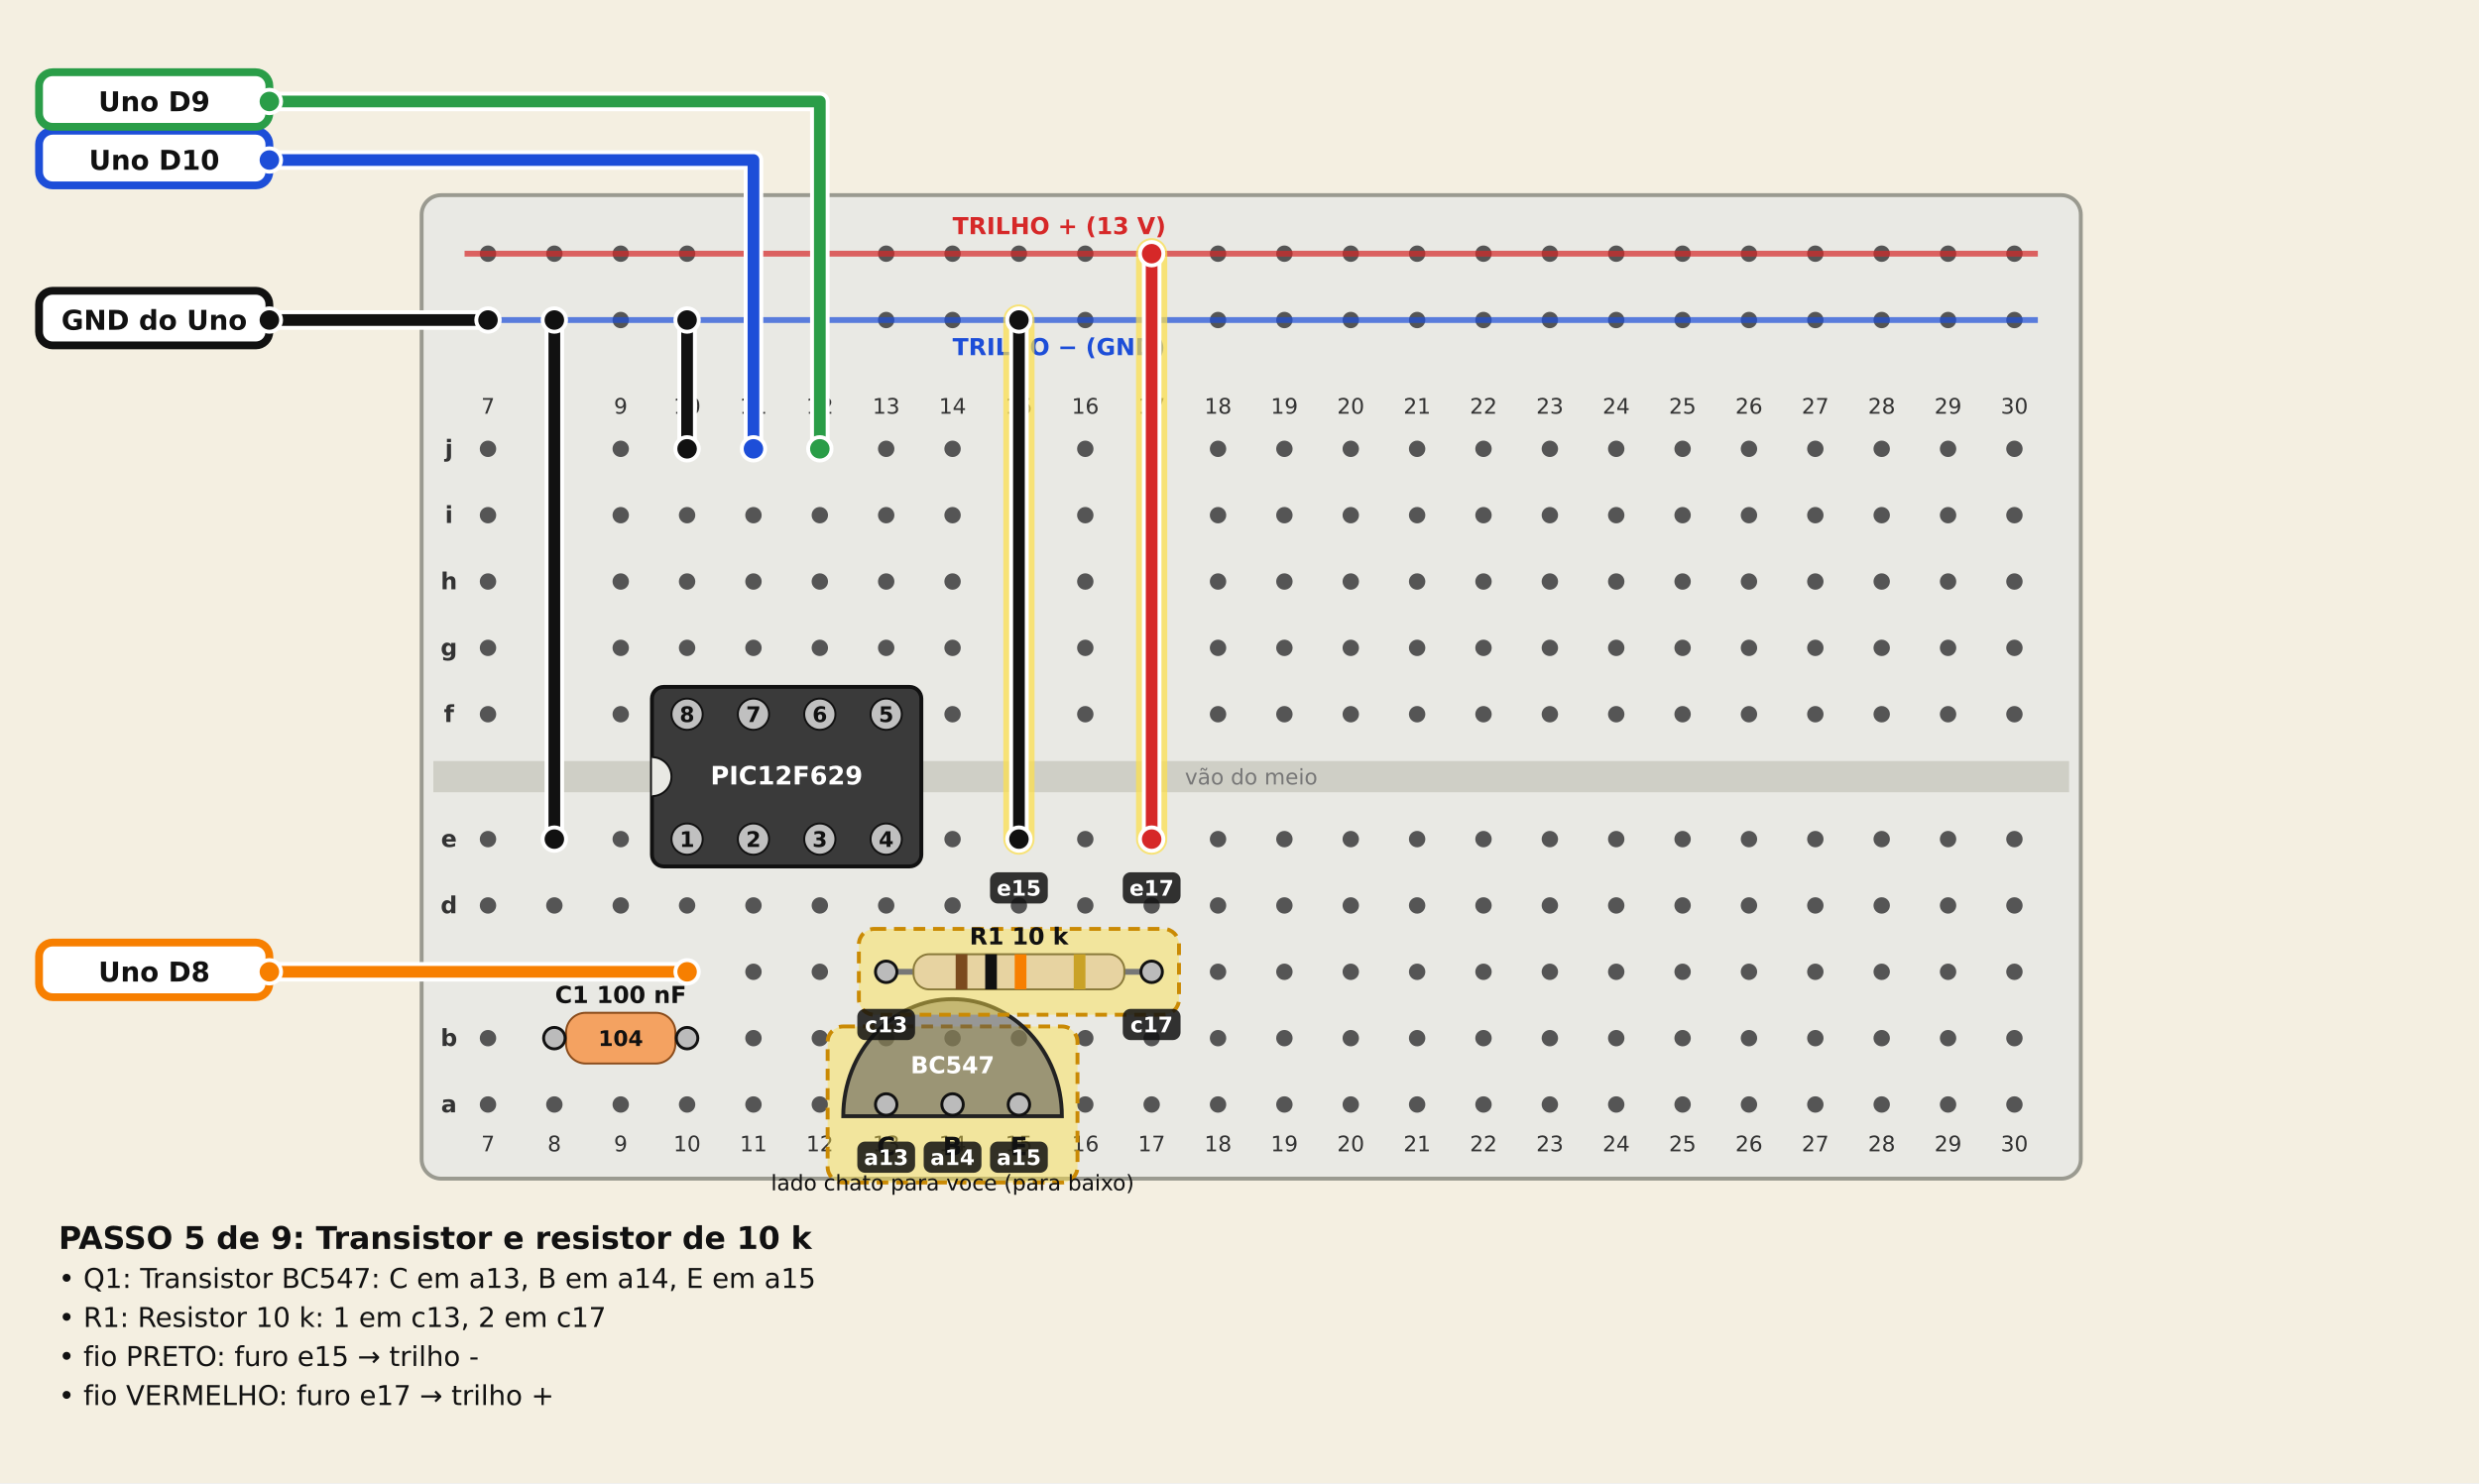
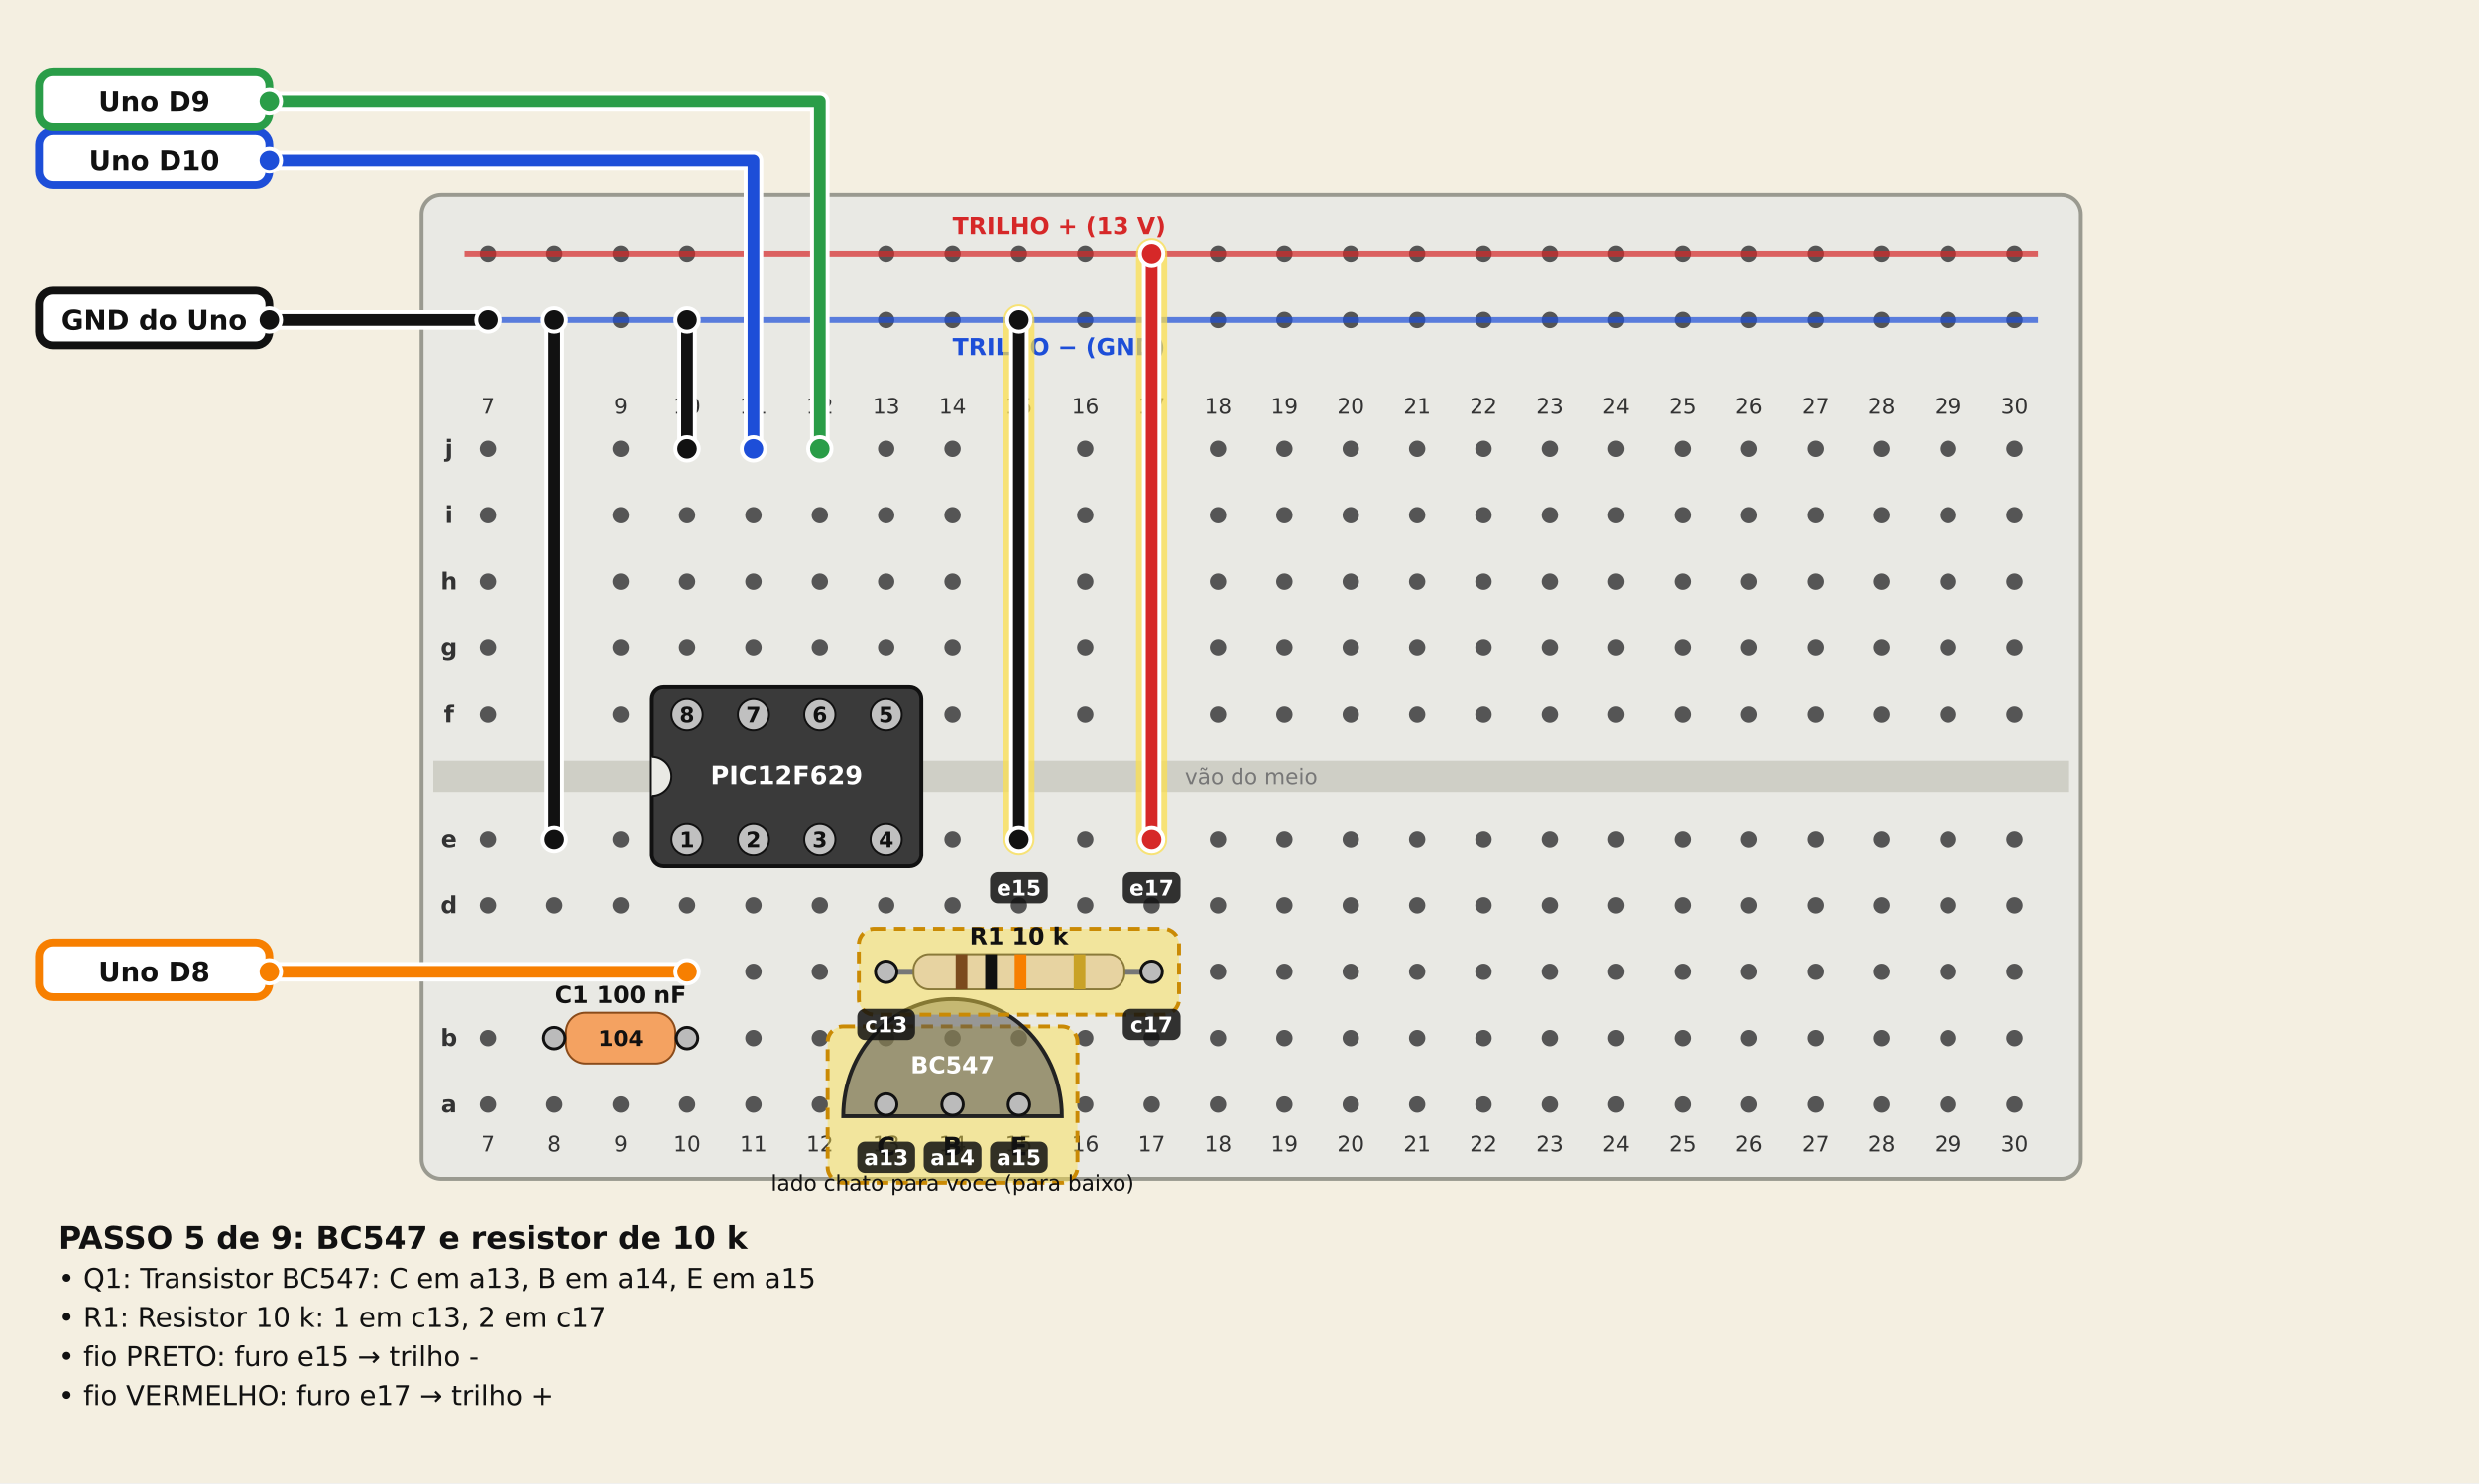
<svg xmlns="http://www.w3.org/2000/svg" width="1270" height="760" viewBox="0 0 1270 760" font-family="DejaVu Sans, sans-serif">
  <rect width="1270" height="760" fill="#f4efe1" />
  <rect x="216" y="100" width="850" height="504" rx="10" fill="#e9e9e4" stroke="#9a9a90" stroke-width="2" />
  <rect x="222" y="390.0" width="838" height="16" fill="#cfcfc6" />
  <circle cx="250" cy="230" r="4.2" fill="#555" />
  <circle cx="250" cy="264" r="4.2" fill="#555" />
  <circle cx="250" cy="298" r="4.2" fill="#555" />
  <circle cx="250" cy="332" r="4.2" fill="#555" />
  <circle cx="250" cy="366" r="4.2" fill="#555" />
  <circle cx="250" cy="430" r="4.2" fill="#555" />
  <circle cx="250" cy="464" r="4.2" fill="#555" />
  <circle cx="250" cy="498" r="4.2" fill="#555" />
  <circle cx="250" cy="532" r="4.2" fill="#555" />
  <circle cx="250" cy="566" r="4.2" fill="#555" />
  <circle cx="250" cy="130" r="4.2" fill="#555" />
  <circle cx="250" cy="164" r="4.2" fill="#555" />
  <text x="250" y="212" font-size="11" text-anchor="middle" fill="#333">7</text>
  <text x="250" y="590" font-size="11" text-anchor="middle" fill="#333">7</text>
  <circle cx="284" cy="230" r="4.2" fill="#555" />
  <circle cx="284" cy="264" r="4.2" fill="#555" />
  <circle cx="284" cy="298" r="4.2" fill="#555" />
  <circle cx="284" cy="332" r="4.2" fill="#555" />
  <circle cx="284" cy="366" r="4.2" fill="#555" />
  <circle cx="284" cy="430" r="4.2" fill="#555" />
  <circle cx="284" cy="464" r="4.2" fill="#555" />
  <circle cx="284" cy="498" r="4.2" fill="#555" />
  <circle cx="284" cy="532" r="4.2" fill="#555" />
  <circle cx="284" cy="566" r="4.2" fill="#555" />
  <circle cx="284" cy="130" r="4.2" fill="#555" />
  <circle cx="284" cy="164" r="4.2" fill="#555" />
  <text x="284" y="212" font-size="11" text-anchor="middle" fill="#333">8</text>
  <text x="284" y="590" font-size="11" text-anchor="middle" fill="#333">8</text>
  <circle cx="318" cy="230" r="4.2" fill="#555" />
  <circle cx="318" cy="264" r="4.2" fill="#555" />
  <circle cx="318" cy="298" r="4.2" fill="#555" />
  <circle cx="318" cy="332" r="4.2" fill="#555" />
  <circle cx="318" cy="366" r="4.2" fill="#555" />
  <circle cx="318" cy="430" r="4.2" fill="#555" />
  <circle cx="318" cy="464" r="4.2" fill="#555" />
  <circle cx="318" cy="498" r="4.2" fill="#555" />
  <circle cx="318" cy="532" r="4.2" fill="#555" />
  <circle cx="318" cy="566" r="4.2" fill="#555" />
  <circle cx="318" cy="130" r="4.2" fill="#555" />
  <circle cx="318" cy="164" r="4.2" fill="#555" />
  <text x="318" y="212" font-size="11" text-anchor="middle" fill="#333">9</text>
  <text x="318" y="590" font-size="11" text-anchor="middle" fill="#333">9</text>
  <circle cx="352" cy="230" r="4.2" fill="#555" />
  <circle cx="352" cy="264" r="4.2" fill="#555" />
  <circle cx="352" cy="298" r="4.2" fill="#555" />
  <circle cx="352" cy="332" r="4.2" fill="#555" />
  <circle cx="352" cy="366" r="4.2" fill="#555" />
  <circle cx="352" cy="430" r="4.2" fill="#555" />
  <circle cx="352" cy="464" r="4.2" fill="#555" />
  <circle cx="352" cy="498" r="4.2" fill="#555" />
  <circle cx="352" cy="532" r="4.2" fill="#555" />
  <circle cx="352" cy="566" r="4.2" fill="#555" />
  <circle cx="352" cy="130" r="4.2" fill="#555" />
  <circle cx="352" cy="164" r="4.2" fill="#555" />
  <text x="352" y="212" font-size="11" text-anchor="middle" fill="#333">10</text>
  <text x="352" y="590" font-size="11" text-anchor="middle" fill="#333">10</text>
  <circle cx="386" cy="230" r="4.2" fill="#555" />
  <circle cx="386" cy="264" r="4.2" fill="#555" />
  <circle cx="386" cy="298" r="4.2" fill="#555" />
  <circle cx="386" cy="332" r="4.2" fill="#555" />
  <circle cx="386" cy="366" r="4.2" fill="#555" />
  <circle cx="386" cy="430" r="4.2" fill="#555" />
  <circle cx="386" cy="464" r="4.2" fill="#555" />
  <circle cx="386" cy="498" r="4.2" fill="#555" />
  <circle cx="386" cy="532" r="4.2" fill="#555" />
  <circle cx="386" cy="566" r="4.2" fill="#555" />
  <circle cx="386" cy="130" r="4.2" fill="#555" />
  <circle cx="386" cy="164" r="4.2" fill="#555" />
  <text x="386" y="212" font-size="11" text-anchor="middle" fill="#333">11</text>
  <text x="386" y="590" font-size="11" text-anchor="middle" fill="#333">11</text>
  <circle cx="420" cy="230" r="4.2" fill="#555" />
  <circle cx="420" cy="264" r="4.2" fill="#555" />
  <circle cx="420" cy="298" r="4.2" fill="#555" />
  <circle cx="420" cy="332" r="4.2" fill="#555" />
  <circle cx="420" cy="366" r="4.2" fill="#555" />
  <circle cx="420" cy="430" r="4.2" fill="#555" />
  <circle cx="420" cy="464" r="4.2" fill="#555" />
  <circle cx="420" cy="498" r="4.2" fill="#555" />
  <circle cx="420" cy="532" r="4.2" fill="#555" />
  <circle cx="420" cy="566" r="4.2" fill="#555" />
  <circle cx="420" cy="130" r="4.2" fill="#555" />
  <circle cx="420" cy="164" r="4.2" fill="#555" />
  <text x="420" y="212" font-size="11" text-anchor="middle" fill="#333">12</text>
  <text x="420" y="590" font-size="11" text-anchor="middle" fill="#333">12</text>
  <circle cx="454" cy="230" r="4.2" fill="#555" />
  <circle cx="454" cy="264" r="4.2" fill="#555" />
  <circle cx="454" cy="298" r="4.2" fill="#555" />
  <circle cx="454" cy="332" r="4.2" fill="#555" />
  <circle cx="454" cy="366" r="4.2" fill="#555" />
  <circle cx="454" cy="430" r="4.2" fill="#555" />
  <circle cx="454" cy="464" r="4.2" fill="#555" />
  <circle cx="454" cy="498" r="4.2" fill="#555" />
  <circle cx="454" cy="532" r="4.2" fill="#555" />
  <circle cx="454" cy="566" r="4.2" fill="#555" />
  <circle cx="454" cy="130" r="4.2" fill="#555" />
  <circle cx="454" cy="164" r="4.2" fill="#555" />
  <text x="454" y="212" font-size="11" text-anchor="middle" fill="#333">13</text>
  <text x="454" y="590" font-size="11" text-anchor="middle" fill="#333">13</text>
  <circle cx="488" cy="230" r="4.2" fill="#555" />
  <circle cx="488" cy="264" r="4.2" fill="#555" />
  <circle cx="488" cy="298" r="4.2" fill="#555" />
  <circle cx="488" cy="332" r="4.2" fill="#555" />
  <circle cx="488" cy="366" r="4.2" fill="#555" />
  <circle cx="488" cy="430" r="4.2" fill="#555" />
  <circle cx="488" cy="464" r="4.2" fill="#555" />
  <circle cx="488" cy="498" r="4.2" fill="#555" />
  <circle cx="488" cy="532" r="4.2" fill="#555" />
  <circle cx="488" cy="566" r="4.2" fill="#555" />
  <circle cx="488" cy="130" r="4.2" fill="#555" />
  <circle cx="488" cy="164" r="4.2" fill="#555" />
  <text x="488" y="212" font-size="11" text-anchor="middle" fill="#333">14</text>
  <text x="488" y="590" font-size="11" text-anchor="middle" fill="#333">14</text>
  <circle cx="522" cy="230" r="4.2" fill="#555" />
  <circle cx="522" cy="264" r="4.2" fill="#555" />
  <circle cx="522" cy="298" r="4.2" fill="#555" />
  <circle cx="522" cy="332" r="4.2" fill="#555" />
  <circle cx="522" cy="366" r="4.2" fill="#555" />
  <circle cx="522" cy="430" r="4.2" fill="#555" />
  <circle cx="522" cy="464" r="4.2" fill="#555" />
  <circle cx="522" cy="498" r="4.2" fill="#555" />
  <circle cx="522" cy="532" r="4.2" fill="#555" />
  <circle cx="522" cy="566" r="4.2" fill="#555" />
  <circle cx="522" cy="130" r="4.2" fill="#555" />
  <circle cx="522" cy="164" r="4.2" fill="#555" />
  <text x="522" y="212" font-size="11" text-anchor="middle" fill="#333">15</text>
  <text x="522" y="590" font-size="11" text-anchor="middle" fill="#333">15</text>
  <circle cx="556" cy="230" r="4.2" fill="#555" />
  <circle cx="556" cy="264" r="4.2" fill="#555" />
  <circle cx="556" cy="298" r="4.2" fill="#555" />
  <circle cx="556" cy="332" r="4.2" fill="#555" />
  <circle cx="556" cy="366" r="4.2" fill="#555" />
  <circle cx="556" cy="430" r="4.2" fill="#555" />
  <circle cx="556" cy="464" r="4.2" fill="#555" />
  <circle cx="556" cy="498" r="4.2" fill="#555" />
  <circle cx="556" cy="532" r="4.2" fill="#555" />
  <circle cx="556" cy="566" r="4.2" fill="#555" />
  <circle cx="556" cy="130" r="4.2" fill="#555" />
  <circle cx="556" cy="164" r="4.2" fill="#555" />
  <text x="556" y="212" font-size="11" text-anchor="middle" fill="#333">16</text>
  <text x="556" y="590" font-size="11" text-anchor="middle" fill="#333">16</text>
  <circle cx="590" cy="230" r="4.2" fill="#555" />
  <circle cx="590" cy="264" r="4.2" fill="#555" />
  <circle cx="590" cy="298" r="4.2" fill="#555" />
  <circle cx="590" cy="332" r="4.2" fill="#555" />
  <circle cx="590" cy="366" r="4.2" fill="#555" />
  <circle cx="590" cy="430" r="4.2" fill="#555" />
  <circle cx="590" cy="464" r="4.2" fill="#555" />
  <circle cx="590" cy="498" r="4.2" fill="#555" />
  <circle cx="590" cy="532" r="4.2" fill="#555" />
  <circle cx="590" cy="566" r="4.2" fill="#555" />
  <circle cx="590" cy="130" r="4.2" fill="#555" />
  <circle cx="590" cy="164" r="4.2" fill="#555" />
  <text x="590" y="212" font-size="11" text-anchor="middle" fill="#333">17</text>
  <text x="590" y="590" font-size="11" text-anchor="middle" fill="#333">17</text>
  <circle cx="624" cy="230" r="4.2" fill="#555" />
  <circle cx="624" cy="264" r="4.2" fill="#555" />
  <circle cx="624" cy="298" r="4.2" fill="#555" />
  <circle cx="624" cy="332" r="4.2" fill="#555" />
  <circle cx="624" cy="366" r="4.2" fill="#555" />
  <circle cx="624" cy="430" r="4.2" fill="#555" />
  <circle cx="624" cy="464" r="4.2" fill="#555" />
  <circle cx="624" cy="498" r="4.2" fill="#555" />
  <circle cx="624" cy="532" r="4.2" fill="#555" />
  <circle cx="624" cy="566" r="4.2" fill="#555" />
  <circle cx="624" cy="130" r="4.2" fill="#555" />
  <circle cx="624" cy="164" r="4.2" fill="#555" />
  <text x="624" y="212" font-size="11" text-anchor="middle" fill="#333">18</text>
  <text x="624" y="590" font-size="11" text-anchor="middle" fill="#333">18</text>
  <circle cx="658" cy="230" r="4.2" fill="#555" />
  <circle cx="658" cy="264" r="4.2" fill="#555" />
  <circle cx="658" cy="298" r="4.2" fill="#555" />
  <circle cx="658" cy="332" r="4.2" fill="#555" />
  <circle cx="658" cy="366" r="4.2" fill="#555" />
  <circle cx="658" cy="430" r="4.2" fill="#555" />
  <circle cx="658" cy="464" r="4.2" fill="#555" />
  <circle cx="658" cy="498" r="4.2" fill="#555" />
  <circle cx="658" cy="532" r="4.2" fill="#555" />
  <circle cx="658" cy="566" r="4.2" fill="#555" />
  <circle cx="658" cy="130" r="4.2" fill="#555" />
  <circle cx="658" cy="164" r="4.2" fill="#555" />
  <text x="658" y="212" font-size="11" text-anchor="middle" fill="#333">19</text>
  <text x="658" y="590" font-size="11" text-anchor="middle" fill="#333">19</text>
  <circle cx="692" cy="230" r="4.2" fill="#555" />
  <circle cx="692" cy="264" r="4.2" fill="#555" />
  <circle cx="692" cy="298" r="4.2" fill="#555" />
  <circle cx="692" cy="332" r="4.2" fill="#555" />
  <circle cx="692" cy="366" r="4.2" fill="#555" />
  <circle cx="692" cy="430" r="4.2" fill="#555" />
  <circle cx="692" cy="464" r="4.2" fill="#555" />
  <circle cx="692" cy="498" r="4.2" fill="#555" />
  <circle cx="692" cy="532" r="4.2" fill="#555" />
  <circle cx="692" cy="566" r="4.2" fill="#555" />
  <circle cx="692" cy="130" r="4.2" fill="#555" />
  <circle cx="692" cy="164" r="4.2" fill="#555" />
  <text x="692" y="212" font-size="11" text-anchor="middle" fill="#333">20</text>
  <text x="692" y="590" font-size="11" text-anchor="middle" fill="#333">20</text>
  <circle cx="726" cy="230" r="4.2" fill="#555" />
  <circle cx="726" cy="264" r="4.2" fill="#555" />
  <circle cx="726" cy="298" r="4.2" fill="#555" />
  <circle cx="726" cy="332" r="4.2" fill="#555" />
  <circle cx="726" cy="366" r="4.2" fill="#555" />
  <circle cx="726" cy="430" r="4.2" fill="#555" />
  <circle cx="726" cy="464" r="4.2" fill="#555" />
  <circle cx="726" cy="498" r="4.2" fill="#555" />
  <circle cx="726" cy="532" r="4.2" fill="#555" />
  <circle cx="726" cy="566" r="4.2" fill="#555" />
  <circle cx="726" cy="130" r="4.2" fill="#555" />
  <circle cx="726" cy="164" r="4.2" fill="#555" />
  <text x="726" y="212" font-size="11" text-anchor="middle" fill="#333">21</text>
  <text x="726" y="590" font-size="11" text-anchor="middle" fill="#333">21</text>
  <circle cx="760" cy="230" r="4.2" fill="#555" />
  <circle cx="760" cy="264" r="4.2" fill="#555" />
  <circle cx="760" cy="298" r="4.2" fill="#555" />
  <circle cx="760" cy="332" r="4.2" fill="#555" />
  <circle cx="760" cy="366" r="4.2" fill="#555" />
  <circle cx="760" cy="430" r="4.2" fill="#555" />
  <circle cx="760" cy="464" r="4.2" fill="#555" />
  <circle cx="760" cy="498" r="4.2" fill="#555" />
  <circle cx="760" cy="532" r="4.2" fill="#555" />
  <circle cx="760" cy="566" r="4.2" fill="#555" />
  <circle cx="760" cy="130" r="4.2" fill="#555" />
  <circle cx="760" cy="164" r="4.2" fill="#555" />
  <text x="760" y="212" font-size="11" text-anchor="middle" fill="#333">22</text>
  <text x="760" y="590" font-size="11" text-anchor="middle" fill="#333">22</text>
  <circle cx="794" cy="230" r="4.2" fill="#555" />
  <circle cx="794" cy="264" r="4.2" fill="#555" />
  <circle cx="794" cy="298" r="4.2" fill="#555" />
  <circle cx="794" cy="332" r="4.2" fill="#555" />
  <circle cx="794" cy="366" r="4.2" fill="#555" />
  <circle cx="794" cy="430" r="4.2" fill="#555" />
  <circle cx="794" cy="464" r="4.2" fill="#555" />
  <circle cx="794" cy="498" r="4.2" fill="#555" />
  <circle cx="794" cy="532" r="4.2" fill="#555" />
  <circle cx="794" cy="566" r="4.2" fill="#555" />
  <circle cx="794" cy="130" r="4.2" fill="#555" />
  <circle cx="794" cy="164" r="4.2" fill="#555" />
  <text x="794" y="212" font-size="11" text-anchor="middle" fill="#333">23</text>
  <text x="794" y="590" font-size="11" text-anchor="middle" fill="#333">23</text>
  <circle cx="828" cy="230" r="4.2" fill="#555" />
  <circle cx="828" cy="264" r="4.2" fill="#555" />
  <circle cx="828" cy="298" r="4.2" fill="#555" />
  <circle cx="828" cy="332" r="4.2" fill="#555" />
  <circle cx="828" cy="366" r="4.2" fill="#555" />
  <circle cx="828" cy="430" r="4.2" fill="#555" />
  <circle cx="828" cy="464" r="4.2" fill="#555" />
  <circle cx="828" cy="498" r="4.2" fill="#555" />
  <circle cx="828" cy="532" r="4.2" fill="#555" />
  <circle cx="828" cy="566" r="4.2" fill="#555" />
  <circle cx="828" cy="130" r="4.2" fill="#555" />
  <circle cx="828" cy="164" r="4.2" fill="#555" />
  <text x="828" y="212" font-size="11" text-anchor="middle" fill="#333">24</text>
  <text x="828" y="590" font-size="11" text-anchor="middle" fill="#333">24</text>
  <circle cx="862" cy="230" r="4.2" fill="#555" />
  <circle cx="862" cy="264" r="4.2" fill="#555" />
  <circle cx="862" cy="298" r="4.2" fill="#555" />
  <circle cx="862" cy="332" r="4.2" fill="#555" />
  <circle cx="862" cy="366" r="4.2" fill="#555" />
  <circle cx="862" cy="430" r="4.2" fill="#555" />
  <circle cx="862" cy="464" r="4.2" fill="#555" />
  <circle cx="862" cy="498" r="4.2" fill="#555" />
  <circle cx="862" cy="532" r="4.2" fill="#555" />
  <circle cx="862" cy="566" r="4.2" fill="#555" />
  <circle cx="862" cy="130" r="4.2" fill="#555" />
  <circle cx="862" cy="164" r="4.2" fill="#555" />
  <text x="862" y="212" font-size="11" text-anchor="middle" fill="#333">25</text>
  <text x="862" y="590" font-size="11" text-anchor="middle" fill="#333">25</text>
  <circle cx="896" cy="230" r="4.2" fill="#555" />
  <circle cx="896" cy="264" r="4.2" fill="#555" />
  <circle cx="896" cy="298" r="4.2" fill="#555" />
  <circle cx="896" cy="332" r="4.2" fill="#555" />
  <circle cx="896" cy="366" r="4.2" fill="#555" />
  <circle cx="896" cy="430" r="4.2" fill="#555" />
  <circle cx="896" cy="464" r="4.2" fill="#555" />
  <circle cx="896" cy="498" r="4.2" fill="#555" />
  <circle cx="896" cy="532" r="4.2" fill="#555" />
  <circle cx="896" cy="566" r="4.2" fill="#555" />
  <circle cx="896" cy="130" r="4.2" fill="#555" />
  <circle cx="896" cy="164" r="4.2" fill="#555" />
  <text x="896" y="212" font-size="11" text-anchor="middle" fill="#333">26</text>
  <text x="896" y="590" font-size="11" text-anchor="middle" fill="#333">26</text>
  <circle cx="930" cy="230" r="4.2" fill="#555" />
  <circle cx="930" cy="264" r="4.2" fill="#555" />
  <circle cx="930" cy="298" r="4.2" fill="#555" />
  <circle cx="930" cy="332" r="4.2" fill="#555" />
  <circle cx="930" cy="366" r="4.2" fill="#555" />
  <circle cx="930" cy="430" r="4.2" fill="#555" />
  <circle cx="930" cy="464" r="4.2" fill="#555" />
  <circle cx="930" cy="498" r="4.2" fill="#555" />
  <circle cx="930" cy="532" r="4.2" fill="#555" />
  <circle cx="930" cy="566" r="4.2" fill="#555" />
  <circle cx="930" cy="130" r="4.2" fill="#555" />
  <circle cx="930" cy="164" r="4.2" fill="#555" />
  <text x="930" y="212" font-size="11" text-anchor="middle" fill="#333">27</text>
  <text x="930" y="590" font-size="11" text-anchor="middle" fill="#333">27</text>
  <circle cx="964" cy="230" r="4.2" fill="#555" />
  <circle cx="964" cy="264" r="4.2" fill="#555" />
  <circle cx="964" cy="298" r="4.2" fill="#555" />
  <circle cx="964" cy="332" r="4.2" fill="#555" />
  <circle cx="964" cy="366" r="4.2" fill="#555" />
  <circle cx="964" cy="430" r="4.2" fill="#555" />
  <circle cx="964" cy="464" r="4.2" fill="#555" />
  <circle cx="964" cy="498" r="4.2" fill="#555" />
  <circle cx="964" cy="532" r="4.2" fill="#555" />
  <circle cx="964" cy="566" r="4.2" fill="#555" />
  <circle cx="964" cy="130" r="4.2" fill="#555" />
  <circle cx="964" cy="164" r="4.2" fill="#555" />
  <text x="964" y="212" font-size="11" text-anchor="middle" fill="#333">28</text>
  <text x="964" y="590" font-size="11" text-anchor="middle" fill="#333">28</text>
  <circle cx="998" cy="230" r="4.2" fill="#555" />
  <circle cx="998" cy="264" r="4.2" fill="#555" />
  <circle cx="998" cy="298" r="4.2" fill="#555" />
  <circle cx="998" cy="332" r="4.2" fill="#555" />
  <circle cx="998" cy="366" r="4.2" fill="#555" />
  <circle cx="998" cy="430" r="4.2" fill="#555" />
  <circle cx="998" cy="464" r="4.2" fill="#555" />
  <circle cx="998" cy="498" r="4.2" fill="#555" />
  <circle cx="998" cy="532" r="4.2" fill="#555" />
  <circle cx="998" cy="566" r="4.2" fill="#555" />
  <circle cx="998" cy="130" r="4.2" fill="#555" />
  <circle cx="998" cy="164" r="4.2" fill="#555" />
  <text x="998" y="212" font-size="11" text-anchor="middle" fill="#333">29</text>
  <text x="998" y="590" font-size="11" text-anchor="middle" fill="#333">29</text>
  <circle cx="1032" cy="230" r="4.2" fill="#555" />
  <circle cx="1032" cy="264" r="4.2" fill="#555" />
  <circle cx="1032" cy="298" r="4.2" fill="#555" />
  <circle cx="1032" cy="332" r="4.2" fill="#555" />
  <circle cx="1032" cy="366" r="4.2" fill="#555" />
  <circle cx="1032" cy="430" r="4.2" fill="#555" />
  <circle cx="1032" cy="464" r="4.2" fill="#555" />
  <circle cx="1032" cy="498" r="4.2" fill="#555" />
  <circle cx="1032" cy="532" r="4.2" fill="#555" />
  <circle cx="1032" cy="566" r="4.2" fill="#555" />
  <circle cx="1032" cy="130" r="4.2" fill="#555" />
  <circle cx="1032" cy="164" r="4.2" fill="#555" />
  <text x="1032" y="212" font-size="11" text-anchor="middle" fill="#333">30</text>
  <text x="1032" y="590" font-size="11" text-anchor="middle" fill="#333">30</text>
  <text x="230" y="234" font-size="12" font-weight="bold" text-anchor="middle" fill="#333">j</text>
  <text x="230" y="268" font-size="12" font-weight="bold" text-anchor="middle" fill="#333">i</text>
  <text x="230" y="302" font-size="12" font-weight="bold" text-anchor="middle" fill="#333">h</text>
  <text x="230" y="336" font-size="12" font-weight="bold" text-anchor="middle" fill="#333">g</text>
  <text x="230" y="370" font-size="12" font-weight="bold" text-anchor="middle" fill="#333">f</text>
  <text x="230" y="434" font-size="12" font-weight="bold" text-anchor="middle" fill="#333">e</text>
  <text x="230" y="468" font-size="12" font-weight="bold" text-anchor="middle" fill="#333">d</text>
  <text x="230" y="502" font-size="12" font-weight="bold" text-anchor="middle" fill="#333">c</text>
  <text x="230" y="536" font-size="12" font-weight="bold" text-anchor="middle" fill="#333">b</text>
  <text x="230" y="570" font-size="12" font-weight="bold" text-anchor="middle" fill="#333">a</text>
  <line x1="238" y1="130" x2="1044" y2="130" stroke="#d62828" stroke-width="3" opacity=".7" />
  <line x1="238" y1="164" x2="1044" y2="164" stroke="#1d4ed8" stroke-width="3" opacity=".7" />
  <text x="488" y="120" font-size="12" font-weight="bold" fill="#d62828">TRILHO + (13 V)</text>
  <text x="488" y="182" font-size="12" font-weight="bold" fill="#1d4ed8">TRILHO − (GND)</text>
  <text x="641.0" y="402.0" font-size="11" text-anchor="middle" fill="#777">vão do meio</text>
  <rect x="334" y="352" width="138" height="92" rx="6" fill="#3a3a3a" stroke="#111" stroke-width="2" />
  <path d="M334 388.0 a 10 10 0 0 1 0 20" fill="#e9e9e4" stroke="#111" />
  <text x="403.0" y="402.0" font-size="13" font-weight="bold" text-anchor="middle" fill="#fff">PIC12F629</text>
  <circle cx="352" cy="430" r="8" fill="#c0c0c0" stroke="#111" />
  <text x="352" y="434" font-size="11" font-weight="bold" text-anchor="middle" fill="#111">1</text>
  <circle cx="386" cy="430" r="8" fill="#c0c0c0" stroke="#111" />
  <text x="386" y="434" font-size="11" font-weight="bold" text-anchor="middle" fill="#111">2</text>
  <circle cx="420" cy="430" r="8" fill="#c0c0c0" stroke="#111" />
  <text x="420" y="434" font-size="11" font-weight="bold" text-anchor="middle" fill="#111">3</text>
  <circle cx="454" cy="430" r="8" fill="#c0c0c0" stroke="#111" />
  <text x="454" y="434" font-size="11" font-weight="bold" text-anchor="middle" fill="#111">4</text>
  <circle cx="352" cy="366" r="8" fill="#c0c0c0" stroke="#111" />
  <text x="352" y="370" font-size="11" font-weight="bold" text-anchor="middle" fill="#111">8</text>
  <circle cx="386" cy="366" r="8" fill="#c0c0c0" stroke="#111" />
  <text x="386" y="370" font-size="11" font-weight="bold" text-anchor="middle" fill="#111">7</text>
  <circle cx="420" cy="366" r="8" fill="#c0c0c0" stroke="#111" />
  <text x="420" y="370" font-size="11" font-weight="bold" text-anchor="middle" fill="#111">6</text>
  <circle cx="454" cy="366" r="8" fill="#c0c0c0" stroke="#111" />
  <text x="454" y="370" font-size="11" font-weight="bold" text-anchor="middle" fill="#111">5</text>
  <line x1="284" y1="532" x2="352" y2="532" stroke="#777" stroke-width="3" />
  <rect x="290" y="519" width="56" height="26" rx="10" fill="#f4a261" stroke="#8a4b1a" />
  <text x="318.0" y="536" font-size="11" font-weight="bold" text-anchor="middle" fill="#111">104</text>
  <text x="318.0" y="514" font-size="12" font-weight="bold" text-anchor="middle" fill="#111">C1 100 nF</text>
  <circle cx="352" cy="532" r="5.5" fill="#bbb" stroke="#111" stroke-width="1.5" />
  <circle cx="284" cy="532" r="5.5" fill="#bbb" stroke="#111" stroke-width="1.5" />
  <rect x="424" y="526" width="128" height="80" rx="8" fill="#fde047" fill-opacity=".45" stroke="#ca8a04" stroke-width="2" stroke-dasharray="6 4" />
  <path d="M432 572 A 28 30 0 0 1 544 572 Z" fill="#555" fill-opacity=".55" stroke="#222" stroke-width="2" />
  <text x="488" y="550" font-size="12" font-weight="bold" text-anchor="middle" fill="#fff">BC547</text>
  <text x="454" y="592" font-size="13" font-weight="bold" text-anchor="middle" fill="#111">C</text>
  <text x="488" y="592" font-size="13" font-weight="bold" text-anchor="middle" fill="#111">B</text>
  <text x="522" y="592" font-size="13" font-weight="bold" text-anchor="middle" fill="#111">E</text>
  <text x="488" y="610" font-size="11" text-anchor="middle" fill="#111">lado chato para voce (para baixo)</text>
  <rect x="439.2" y="585" width="29.6" height="16" rx="4" fill="#111" fill-opacity=".85" />
  <text x="454" y="597" font-size="11" font-weight="bold" text-anchor="middle" fill="#fff">a13</text>
  <rect x="473.2" y="585" width="29.6" height="16" rx="4" fill="#111" fill-opacity=".85" />
  <text x="488" y="597" font-size="11" font-weight="bold" text-anchor="middle" fill="#fff">a14</text>
  <rect x="507.2" y="585" width="29.6" height="16" rx="4" fill="#111" fill-opacity=".85" />
  <text x="522" y="597" font-size="11" font-weight="bold" text-anchor="middle" fill="#fff">a15</text>
  <circle cx="454" cy="566" r="5.5" fill="#bbb" stroke="#111" stroke-width="1.5" />
  <circle cx="488" cy="566" r="5.5" fill="#bbb" stroke="#111" stroke-width="1.5" />
  <circle cx="522" cy="566" r="5.5" fill="#bbb" stroke="#111" stroke-width="1.5" />
  <rect x="440" y="476" width="164" height="44" rx="8" fill="#fde047" fill-opacity=".45" stroke="#ca8a04" stroke-width="2" stroke-dasharray="6 4" />
  <line x1="454" y1="498" x2="590" y2="498" stroke="#777" stroke-width="3" />
  <rect x="468" y="489" width="108" height="18" rx="8" fill="#e7d3a1" stroke="#8a7a3a" />
  <rect x="489.6" y="489" width="6" height="18" fill="#7b4a1e" />
  <rect x="504.72" y="489" width="6" height="18" fill="#111" />
  <rect x="519.84" y="489" width="6" height="18" fill="#f77f00" />
  <rect x="550.08" y="489" width="6" height="18" fill="#c9a227" />
  <text x="522.0" y="484" font-size="12" font-weight="bold" text-anchor="middle" fill="#111">R1  10 k</text>
  <rect x="439.2" y="517" width="29.6" height="16" rx="4" fill="#111" fill-opacity=".85" />
  <text x="454" y="529" font-size="11" font-weight="bold" text-anchor="middle" fill="#fff">c13</text>
  <rect x="575.2" y="517" width="29.6" height="16" rx="4" fill="#111" fill-opacity=".85" />
  <text x="590" y="529" font-size="11" font-weight="bold" text-anchor="middle" fill="#fff">c17</text>
  <circle cx="454" cy="498" r="5.5" fill="#bbb" stroke="#111" stroke-width="1.5" />
  <circle cx="590" cy="498" r="5.5" fill="#bbb" stroke="#111" stroke-width="1.5" />
  <rect x="20" y="149" width="118" height="28" rx="7" fill="#fff" stroke="#111111" stroke-width="4" />
  <text x="79.0" y="169" font-size="14" font-weight="bold" text-anchor="middle" fill="#111">GND do Uno</text>
  <polyline points="138,164 250,164" fill="none" stroke="#fff" stroke-width="10" stroke-linecap="round" stroke-linejoin="round" />
  <polyline points="138,164 250,164" fill="none" stroke="#111111" stroke-width="6" stroke-linecap="round" stroke-linejoin="round" />
  <circle cx="138" cy="164" r="6" fill="#111111" stroke="#fff" stroke-width="2" />
  <circle cx="250" cy="164" r="6" fill="#111111" stroke="#fff" stroke-width="2" />
  <polyline points="352,230 352,164" fill="none" stroke="#fff" stroke-width="10" stroke-linecap="round" stroke-linejoin="round" />
  <polyline points="352,230 352,164" fill="none" stroke="#111111" stroke-width="6" stroke-linecap="round" stroke-linejoin="round" />
  <circle cx="352" cy="230" r="6" fill="#111111" stroke="#fff" stroke-width="2" />
  <circle cx="352" cy="164" r="6" fill="#111111" stroke="#fff" stroke-width="2" />
  <rect x="20" y="483" width="118" height="28" rx="7" fill="#fff" stroke="#f77f00" stroke-width="4" />
  <text x="79.0" y="503" font-size="14" font-weight="bold" text-anchor="middle" fill="#111">Uno D8</text>
  <polyline points="138,498 352,498" fill="none" stroke="#fff" stroke-width="10" stroke-linecap="round" stroke-linejoin="round" />
  <polyline points="138,498 352,498" fill="none" stroke="#f77f00" stroke-width="6" stroke-linecap="round" stroke-linejoin="round" />
  <circle cx="138" cy="498" r="6" fill="#f77f00" stroke="#fff" stroke-width="2" />
  <circle cx="352" cy="498" r="6" fill="#f77f00" stroke="#fff" stroke-width="2" />
  <polyline points="284,430 284,164" fill="none" stroke="#fff" stroke-width="10" stroke-linecap="round" stroke-linejoin="round" />
  <polyline points="284,430 284,164" fill="none" stroke="#111111" stroke-width="6" stroke-linecap="round" stroke-linejoin="round" />
  <circle cx="284" cy="430" r="6" fill="#111111" stroke="#fff" stroke-width="2" />
  <circle cx="284" cy="164" r="6" fill="#111111" stroke="#fff" stroke-width="2" />
  <rect x="20" y="67" width="118" height="28" rx="7" fill="#fff" stroke="#1d4ed8" stroke-width="4" />
  <text x="79.0" y="87" font-size="14" font-weight="bold" text-anchor="middle" fill="#111">Uno D10</text>
  <polyline points="138,82 386,82 386,230" fill="none" stroke="#fff" stroke-width="10" stroke-linecap="round" stroke-linejoin="round" />
  <polyline points="138,82 386,82 386,230" fill="none" stroke="#1d4ed8" stroke-width="6" stroke-linecap="round" stroke-linejoin="round" />
  <circle cx="138" cy="82" r="6" fill="#1d4ed8" stroke="#fff" stroke-width="2" />
  <circle cx="386" cy="230" r="6" fill="#1d4ed8" stroke="#fff" stroke-width="2" />
  <rect x="20" y="37" width="118" height="28" rx="7" fill="#fff" stroke="#2a9d48" stroke-width="4" />
  <text x="79.0" y="57" font-size="14" font-weight="bold" text-anchor="middle" fill="#111">Uno D9</text>
  <polyline points="138,52 420,52 420,230" fill="none" stroke="#fff" stroke-width="10" stroke-linecap="round" stroke-linejoin="round" />
  <polyline points="138,52 420,52 420,230" fill="none" stroke="#2a9d48" stroke-width="6" stroke-linecap="round" stroke-linejoin="round" />
  <circle cx="138" cy="52" r="6" fill="#2a9d48" stroke="#fff" stroke-width="2" />
  <circle cx="420" cy="230" r="6" fill="#2a9d48" stroke="#fff" stroke-width="2" />
  <polyline points="522,430 522,164" fill="none" stroke="#fde047" stroke-width="16" stroke-linecap="round" stroke-linejoin="round" opacity=".7" />
  <polyline points="522,430 522,164" fill="none" stroke="#fff" stroke-width="10" stroke-linecap="round" stroke-linejoin="round" />
  <polyline points="522,430 522,164" fill="none" stroke="#111111" stroke-width="6" stroke-linecap="round" stroke-linejoin="round" />
  <circle cx="522" cy="430" r="6" fill="#111111" stroke="#fff" stroke-width="2" />
  <circle cx="522" cy="164" r="6" fill="#111111" stroke="#fff" stroke-width="2" />
  <rect x="507.2" y="447" width="29.6" height="16" rx="4" fill="#111" fill-opacity=".85" />
  <text x="522" y="459" font-size="11" font-weight="bold" text-anchor="middle" fill="#fff">e15</text>
  <polyline points="590,430 590,130" fill="none" stroke="#fde047" stroke-width="16" stroke-linecap="round" stroke-linejoin="round" opacity=".7" />
  <polyline points="590,430 590,130" fill="none" stroke="#fff" stroke-width="10" stroke-linecap="round" stroke-linejoin="round" />
  <polyline points="590,430 590,130" fill="none" stroke="#d62828" stroke-width="6" stroke-linecap="round" stroke-linejoin="round" />
  <circle cx="590" cy="430" r="6" fill="#d62828" stroke="#fff" stroke-width="2" />
  <circle cx="590" cy="130" r="6" fill="#d62828" stroke="#fff" stroke-width="2" />
  <rect x="575.2" y="447" width="29.6" height="16" rx="4" fill="#111" fill-opacity=".85" />
  <text x="590" y="459" font-size="11" font-weight="bold" text-anchor="middle" fill="#fff">e17</text>
-   <text x="30" y="640" font-size="16" font-weight="bold" fill="#111">PASSO 5 de 9: Transistor e resistor de 10 k</text>
+   <text x="30" y="640" font-size="16" font-weight="bold" fill="#111">PASSO 5 de 9: BC547 e resistor de 10 k</text>
  <text x="30" y="660" font-size="14" font-weight="normal" fill="#111">• Q1: Transistor BC547: C em a13, B em a14, E em a15</text>
  <text x="30" y="680" font-size="14" font-weight="normal" fill="#111">• R1: Resistor 10 k: 1 em c13, 2 em c17</text>
  <text x="30" y="700" font-size="14" font-weight="normal" fill="#111">• fio PRETO: furo e15 → trilho -</text>
  <text x="30" y="720" font-size="14" font-weight="normal" fill="#111">• fio VERMELHO: furo e17 → trilho +</text>
</svg>
